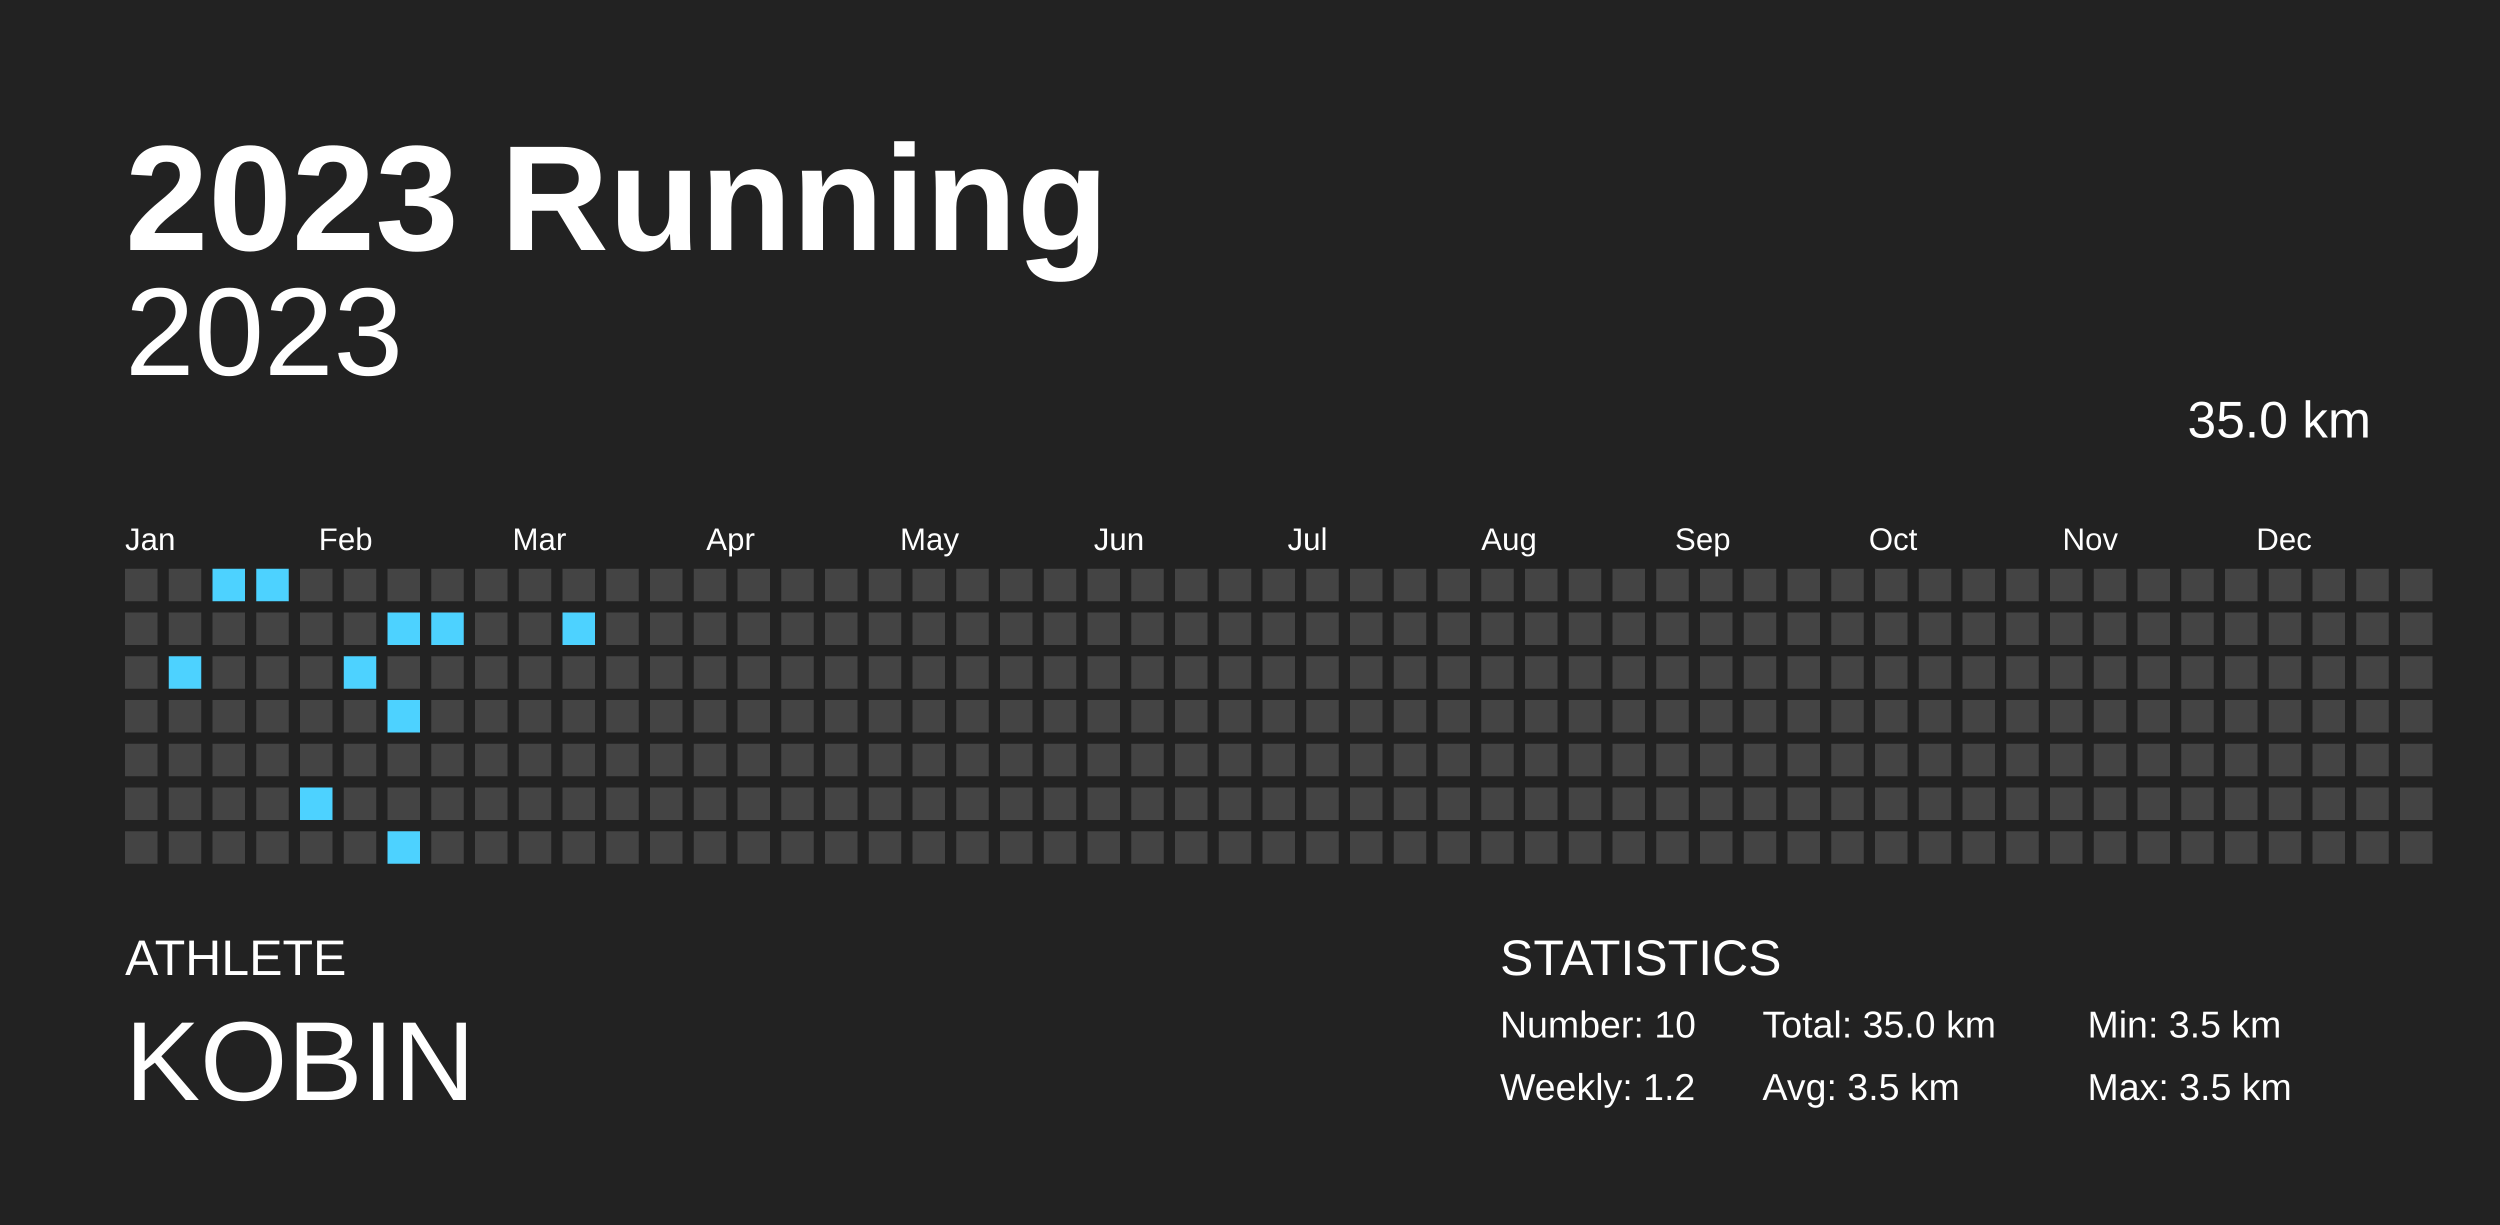
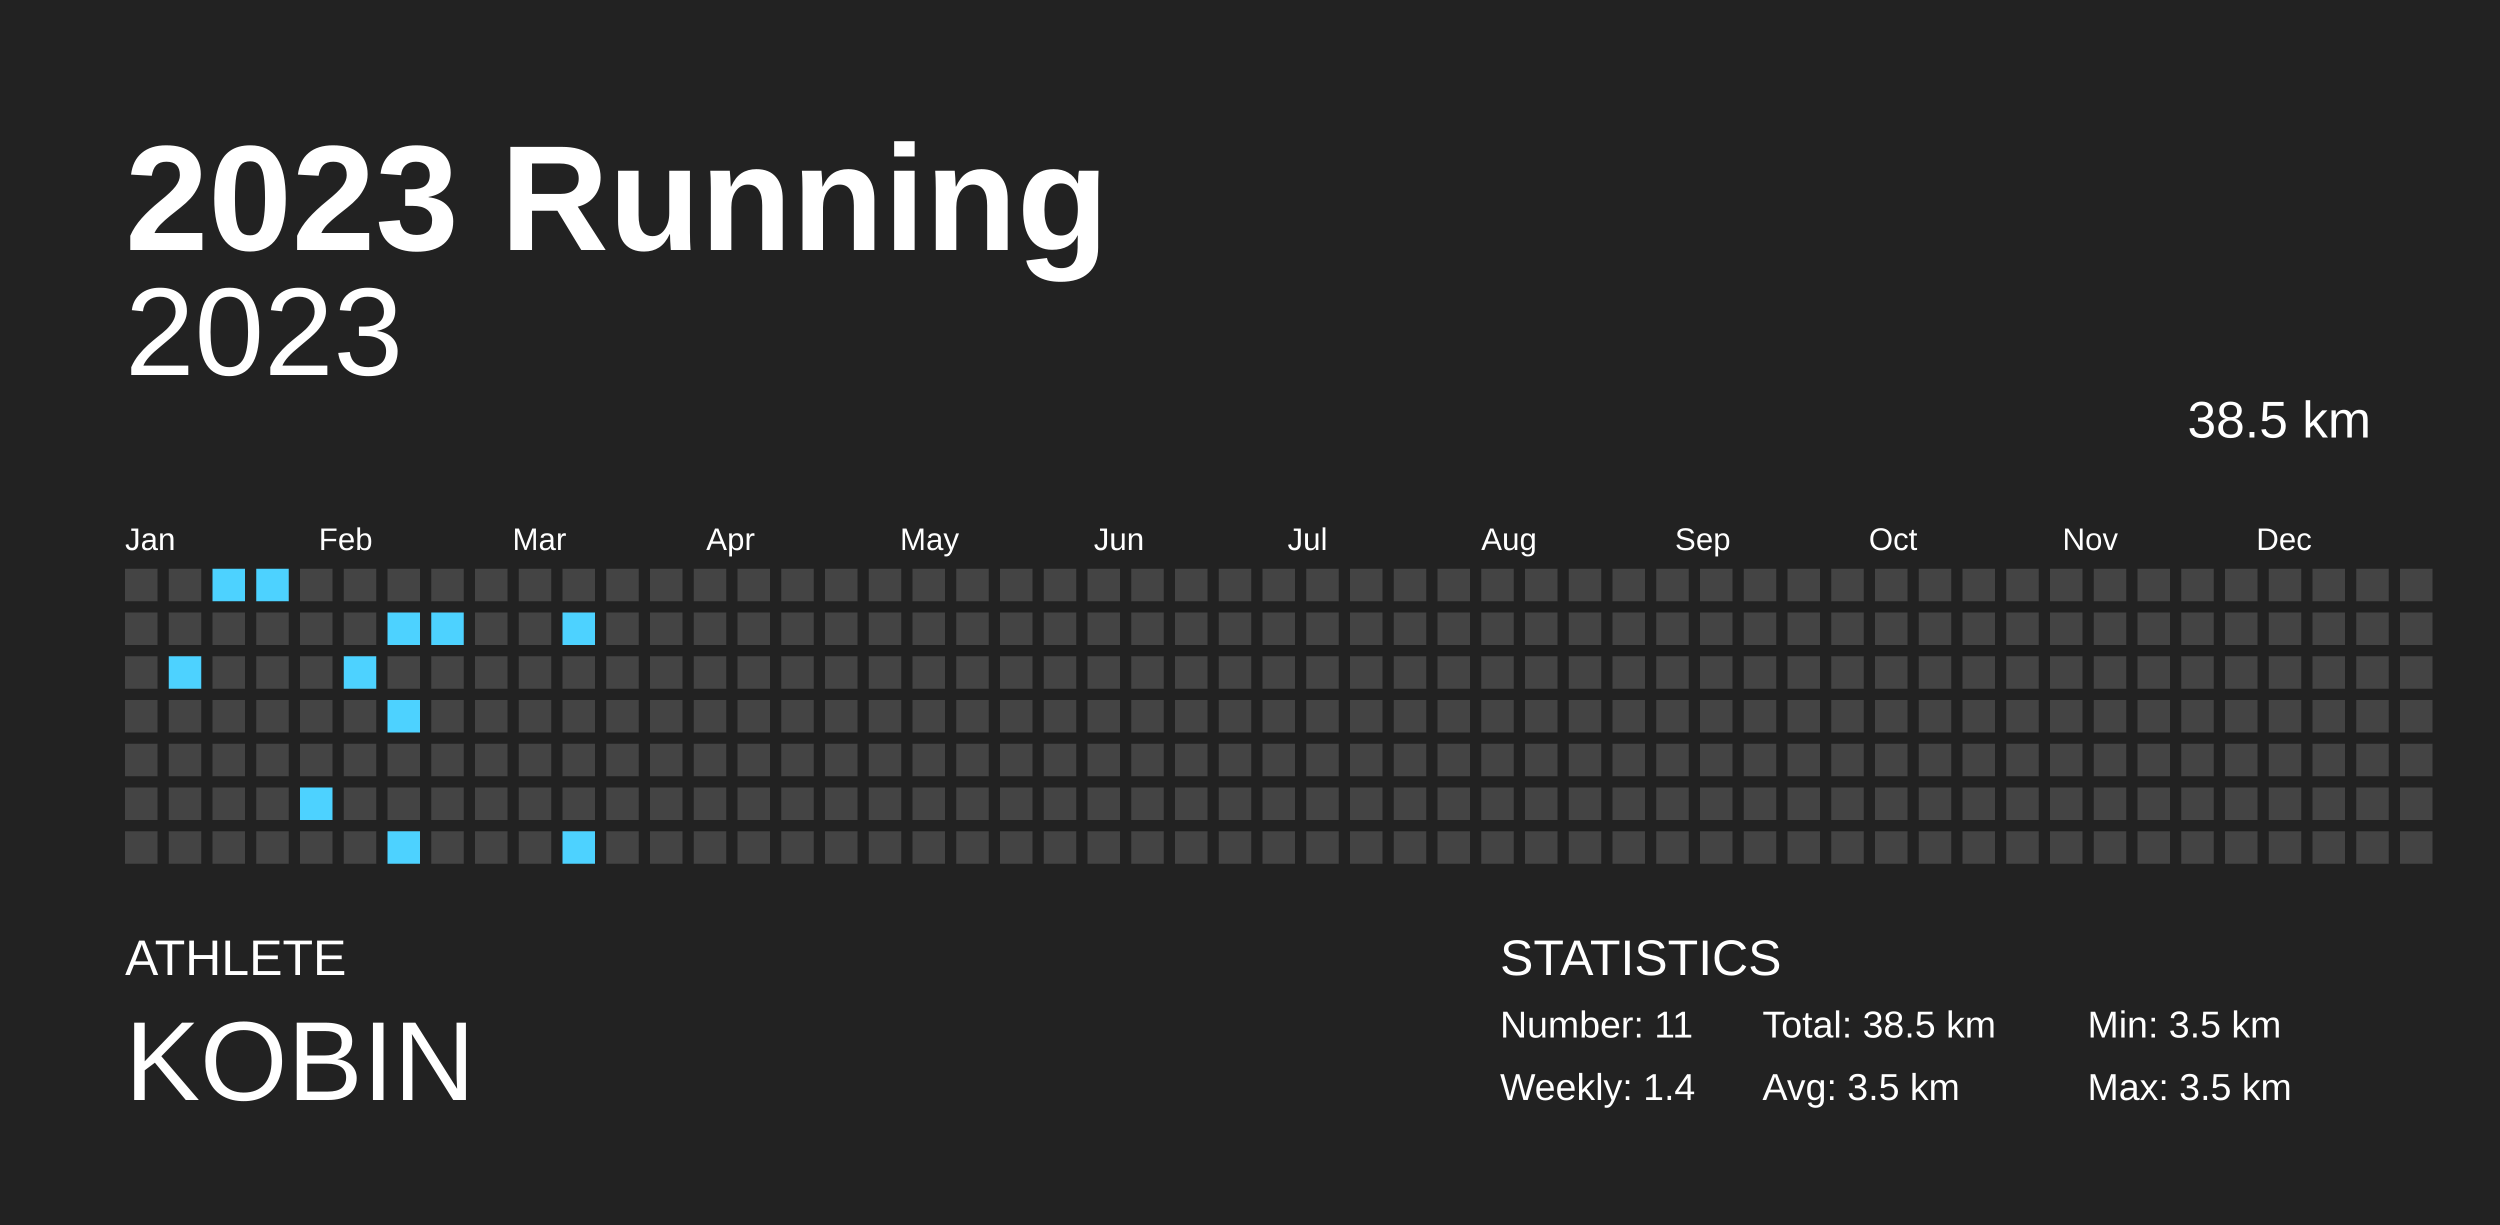
<svg xmlns="http://www.w3.org/2000/svg" baseProfile="full" height="98mm" version="1.1" viewBox="0,0,200,98" width="200mm">
  <defs />
  <rect fill="#222222" height="98" width="200" x="0" y="0" />
  <text fill="#FFFFFF" style="font-size:12px; font-family:Arial; font-weight:bold;" x="10" y="20">2023 Running</text>
  <text fill="#FFFFFF" style="font-size:4px; font-family:Arial" x="10" y="78">ATHLETE</text>
  <text fill="#FFFFFF" style="font-size:9px; font-family:Arial" x="10" y="88">KOBIN</text>
  <text fill="#FFFFFF" style="font-size:4px; font-family:Arial" x="120" y="78">STATISTICS</text>
-   <text fill="#FFFFFF" style="font-size:3px; font-family:Arial" x="120" y="83">Number: 10</text>
-   <text fill="#FFFFFF" style="font-size:3px; font-family:Arial" x="120" y="88">Weekly: 1.2</text>
-   <text fill="#FFFFFF" style="font-size:3px; font-family:Arial" x="141" y="83">Total: 35.0 km</text>
+   <text fill="#FFFFFF" style="font-size:3px; font-family:Arial" x="120" y="83">Number: 11</text>
+   <text fill="#FFFFFF" style="font-size:3px; font-family:Arial" x="120" y="88">Weekly: 1.4</text>
+   <text fill="#FFFFFF" style="font-size:3px; font-family:Arial" x="141" y="83">Total: 38.5 km</text>
  <text fill="#FFFFFF" style="font-size:3px; font-family:Arial" x="141" y="88">Avg: 3.5 km</text>
  <text fill="#FFFFFF" style="font-size:3px; font-family:Arial" x="167" y="83">Min: 3.5 km</text>
  <text fill="#FFFFFF" style="font-size:3px; font-family:Arial" x="167" y="88">Max: 3.5 km</text>
  <text alignment-baseline="hanging" fill="#FFFFFF" style="font-size:10.0px; font-family:Arial;" x="10" y="30">2023</text>
-   <text alignment-baseline="hanging" fill="#FFFFFF" style="font-size:4.125px; font-family:Arial;" x="175" y="35">35.0 km</text>
+   <text alignment-baseline="hanging" fill="#FFFFFF" style="font-size:4.125px; font-family:Arial;" x="175" y="35">38.5 km</text>
  <text fill="#FFFFFF" style="font-size:2.5px; font-family:Arial" x="10.0" y="44">Jan</text>
  <text fill="#FFFFFF" style="font-size:2.5px; font-family:Arial" x="25.5" y="44">Feb</text>
  <text fill="#FFFFFF" style="font-size:2.5px; font-family:Arial" x="41.0" y="44">Mar</text>
  <text fill="#FFFFFF" style="font-size:2.5px; font-family:Arial" x="56.5" y="44">Apr</text>
  <text fill="#FFFFFF" style="font-size:2.5px; font-family:Arial" x="72.0" y="44">May</text>
  <text fill="#FFFFFF" style="font-size:2.5px; font-family:Arial" x="87.5" y="44">Jun</text>
  <text fill="#FFFFFF" style="font-size:2.5px; font-family:Arial" x="103.0" y="44">Jul</text>
  <text fill="#FFFFFF" style="font-size:2.5px; font-family:Arial" x="118.5" y="44">Aug</text>
  <text fill="#FFFFFF" style="font-size:2.5px; font-family:Arial" x="134.0" y="44">Sep</text>
  <text fill="#FFFFFF" style="font-size:2.5px; font-family:Arial" x="149.5" y="44">Oct</text>
  <text fill="#FFFFFF" style="font-size:2.5px; font-family:Arial" x="165.0" y="44">Nov</text>
  <text fill="#FFFFFF" style="font-size:2.5px; font-family:Arial" x="180.5" y="44">Dec</text>
  <rect fill="#444444" height="2.6" width="2.6" x="10.0" y="45.5" />
  <rect fill="#444444" height="2.6" width="2.6" x="10.0" y="49.0" />
  <rect fill="#444444" height="2.6" width="2.6" x="10.0" y="52.5" />
  <rect fill="#444444" height="2.6" width="2.6" x="10.0" y="56.0" />
  <rect fill="#444444" height="2.6" width="2.6" x="10.0" y="59.5" />
  <rect fill="#444444" height="2.6" width="2.6" x="10.0" y="63.0" />
  <rect fill="#444444" height="2.6" width="2.6" x="10.0" y="66.5" />
  <rect fill="#444444" height="2.6" width="2.6" x="13.5" y="45.5" />
  <rect fill="#444444" height="2.6" width="2.6" x="13.5" y="49.0" />
  <rect fill="#4dd2ff" height="2.6" width="2.6" x="13.5" y="52.5" />
  <rect fill="#444444" height="2.6" width="2.6" x="13.5" y="56.0" />
  <rect fill="#444444" height="2.6" width="2.6" x="13.5" y="59.5" />
  <rect fill="#444444" height="2.6" width="2.6" x="13.5" y="63.0" />
  <rect fill="#444444" height="2.6" width="2.6" x="13.5" y="66.5" />
  <rect fill="#4dd2ff" height="2.6" width="2.6" x="17.0" y="45.5" />
  <rect fill="#444444" height="2.6" width="2.6" x="17.0" y="49.0" />
  <rect fill="#444444" height="2.6" width="2.6" x="17.0" y="52.5" />
  <rect fill="#444444" height="2.6" width="2.6" x="17.0" y="56.0" />
  <rect fill="#444444" height="2.6" width="2.6" x="17.0" y="59.5" />
  <rect fill="#444444" height="2.6" width="2.6" x="17.0" y="63.0" />
  <rect fill="#444444" height="2.6" width="2.6" x="17.0" y="66.5" />
  <rect fill="#4dd2ff" height="2.6" width="2.6" x="20.5" y="45.5" />
  <rect fill="#444444" height="2.6" width="2.6" x="20.5" y="49.0" />
  <rect fill="#444444" height="2.6" width="2.6" x="20.5" y="52.5" />
  <rect fill="#444444" height="2.6" width="2.6" x="20.5" y="56.0" />
  <rect fill="#444444" height="2.6" width="2.6" x="20.5" y="59.5" />
  <rect fill="#444444" height="2.6" width="2.6" x="20.5" y="63.0" />
  <rect fill="#444444" height="2.6" width="2.6" x="20.5" y="66.5" />
  <rect fill="#444444" height="2.6" width="2.6" x="24.0" y="45.5" />
  <rect fill="#444444" height="2.6" width="2.6" x="24.0" y="49.0" />
  <rect fill="#444444" height="2.6" width="2.6" x="24.0" y="52.5" />
  <rect fill="#444444" height="2.6" width="2.6" x="24.0" y="56.0" />
  <rect fill="#444444" height="2.6" width="2.6" x="24.0" y="59.5" />
  <rect fill="#4dd2ff" height="2.6" width="2.6" x="24.0" y="63.0" />
  <rect fill="#444444" height="2.6" width="2.6" x="24.0" y="66.5" />
  <rect fill="#444444" height="2.6" width="2.6" x="27.5" y="45.5" />
  <rect fill="#444444" height="2.6" width="2.6" x="27.5" y="49.0" />
  <rect fill="#4dd2ff" height="2.6" width="2.6" x="27.5" y="52.5" />
  <rect fill="#444444" height="2.6" width="2.6" x="27.5" y="56.0" />
  <rect fill="#444444" height="2.6" width="2.6" x="27.5" y="59.5" />
  <rect fill="#444444" height="2.6" width="2.6" x="27.5" y="63.0" />
  <rect fill="#444444" height="2.6" width="2.6" x="27.5" y="66.5" />
  <rect fill="#444444" height="2.6" width="2.6" x="31.0" y="45.5" />
  <rect fill="#4dd2ff" height="2.6" width="2.6" x="31.0" y="49.0" />
  <rect fill="#444444" height="2.6" width="2.6" x="31.0" y="52.5" />
  <rect fill="#4dd2ff" height="2.6" width="2.6" x="31.0" y="56.0" />
  <rect fill="#444444" height="2.6" width="2.6" x="31.0" y="59.5" />
  <rect fill="#444444" height="2.6" width="2.6" x="31.0" y="63.0" />
  <rect fill="#4dd2ff" height="2.6" width="2.6" x="31.0" y="66.5" />
  <rect fill="#444444" height="2.6" width="2.6" x="34.5" y="45.5" />
  <rect fill="#4dd2ff" height="2.6" width="2.6" x="34.5" y="49.0" />
  <rect fill="#444444" height="2.6" width="2.6" x="34.5" y="52.5" />
  <rect fill="#444444" height="2.6" width="2.6" x="34.5" y="56.0" />
  <rect fill="#444444" height="2.6" width="2.6" x="34.5" y="59.5" />
  <rect fill="#444444" height="2.6" width="2.6" x="34.5" y="63.0" />
  <rect fill="#444444" height="2.6" width="2.6" x="34.5" y="66.5" />
  <rect fill="#444444" height="2.6" width="2.6" x="38.0" y="45.5" />
  <rect fill="#444444" height="2.6" width="2.6" x="38.0" y="49.0" />
  <rect fill="#444444" height="2.6" width="2.6" x="38.0" y="52.5" />
  <rect fill="#444444" height="2.6" width="2.6" x="38.0" y="56.0" />
  <rect fill="#444444" height="2.6" width="2.6" x="38.0" y="59.5" />
  <rect fill="#444444" height="2.6" width="2.6" x="38.0" y="63.0" />
  <rect fill="#444444" height="2.6" width="2.6" x="38.0" y="66.5" />
  <rect fill="#444444" height="2.6" width="2.6" x="41.5" y="45.5" />
  <rect fill="#444444" height="2.6" width="2.6" x="41.5" y="49.0" />
  <rect fill="#444444" height="2.6" width="2.6" x="41.5" y="52.5" />
  <rect fill="#444444" height="2.6" width="2.6" x="41.5" y="56.0" />
  <rect fill="#444444" height="2.6" width="2.6" x="41.5" y="59.5" />
  <rect fill="#444444" height="2.6" width="2.6" x="41.5" y="63.0" />
  <rect fill="#444444" height="2.6" width="2.6" x="41.5" y="66.5" />
  <rect fill="#444444" height="2.6" width="2.6" x="45.0" y="45.5" />
  <rect fill="#4dd2ff" height="2.6" width="2.6" x="45.0" y="49.0" />
  <rect fill="#444444" height="2.6" width="2.6" x="45.0" y="52.5" />
  <rect fill="#444444" height="2.6" width="2.6" x="45.0" y="56.0" />
  <rect fill="#444444" height="2.6" width="2.6" x="45.0" y="59.5" />
  <rect fill="#444444" height="2.6" width="2.6" x="45.0" y="63.0" />
-   <rect fill="#444444" height="2.6" width="2.6" x="45.0" y="66.5" />
+   <rect fill="#4dd2ff" height="2.6" width="2.6" x="45.0" y="66.5" />
  <rect fill="#444444" height="2.6" width="2.6" x="48.5" y="45.5" />
  <rect fill="#444444" height="2.6" width="2.6" x="48.5" y="49.0" />
  <rect fill="#444444" height="2.6" width="2.6" x="48.5" y="52.5" />
  <rect fill="#444444" height="2.6" width="2.6" x="48.5" y="56.0" />
  <rect fill="#444444" height="2.6" width="2.6" x="48.5" y="59.5" />
  <rect fill="#444444" height="2.6" width="2.6" x="48.5" y="63.0" />
  <rect fill="#444444" height="2.6" width="2.6" x="48.5" y="66.5" />
  <rect fill="#444444" height="2.6" width="2.6" x="52.0" y="45.5" />
  <rect fill="#444444" height="2.6" width="2.6" x="52.0" y="49.0" />
  <rect fill="#444444" height="2.6" width="2.6" x="52.0" y="52.5" />
  <rect fill="#444444" height="2.6" width="2.6" x="52.0" y="56.0" />
  <rect fill="#444444" height="2.6" width="2.6" x="52.0" y="59.5" />
  <rect fill="#444444" height="2.6" width="2.6" x="52.0" y="63.0" />
  <rect fill="#444444" height="2.6" width="2.6" x="52.0" y="66.5" />
  <rect fill="#444444" height="2.6" width="2.6" x="55.5" y="45.5" />
  <rect fill="#444444" height="2.6" width="2.6" x="55.5" y="49.0" />
  <rect fill="#444444" height="2.6" width="2.6" x="55.5" y="52.5" />
  <rect fill="#444444" height="2.6" width="2.6" x="55.5" y="56.0" />
  <rect fill="#444444" height="2.6" width="2.6" x="55.5" y="59.5" />
  <rect fill="#444444" height="2.6" width="2.6" x="55.5" y="63.0" />
  <rect fill="#444444" height="2.6" width="2.6" x="55.5" y="66.5" />
  <rect fill="#444444" height="2.6" width="2.6" x="59.0" y="45.5" />
  <rect fill="#444444" height="2.6" width="2.6" x="59.0" y="49.0" />
  <rect fill="#444444" height="2.6" width="2.6" x="59.0" y="52.5" />
  <rect fill="#444444" height="2.6" width="2.6" x="59.0" y="56.0" />
  <rect fill="#444444" height="2.6" width="2.6" x="59.0" y="59.5" />
  <rect fill="#444444" height="2.6" width="2.6" x="59.0" y="63.0" />
  <rect fill="#444444" height="2.6" width="2.6" x="59.0" y="66.5" />
  <rect fill="#444444" height="2.6" width="2.6" x="62.5" y="45.5" />
  <rect fill="#444444" height="2.6" width="2.6" x="62.5" y="49.0" />
  <rect fill="#444444" height="2.6" width="2.6" x="62.5" y="52.5" />
  <rect fill="#444444" height="2.6" width="2.6" x="62.5" y="56.0" />
  <rect fill="#444444" height="2.6" width="2.6" x="62.5" y="59.5" />
  <rect fill="#444444" height="2.6" width="2.6" x="62.5" y="63.0" />
  <rect fill="#444444" height="2.6" width="2.6" x="62.5" y="66.5" />
  <rect fill="#444444" height="2.6" width="2.6" x="66.0" y="45.5" />
  <rect fill="#444444" height="2.6" width="2.6" x="66.0" y="49.0" />
  <rect fill="#444444" height="2.6" width="2.6" x="66.0" y="52.5" />
  <rect fill="#444444" height="2.6" width="2.6" x="66.0" y="56.0" />
  <rect fill="#444444" height="2.6" width="2.6" x="66.0" y="59.5" />
  <rect fill="#444444" height="2.6" width="2.6" x="66.0" y="63.0" />
  <rect fill="#444444" height="2.6" width="2.6" x="66.0" y="66.5" />
  <rect fill="#444444" height="2.6" width="2.6" x="69.5" y="45.5" />
  <rect fill="#444444" height="2.6" width="2.6" x="69.5" y="49.0" />
  <rect fill="#444444" height="2.6" width="2.6" x="69.5" y="52.5" />
  <rect fill="#444444" height="2.6" width="2.6" x="69.5" y="56.0" />
  <rect fill="#444444" height="2.6" width="2.6" x="69.5" y="59.5" />
  <rect fill="#444444" height="2.6" width="2.6" x="69.5" y="63.0" />
  <rect fill="#444444" height="2.6" width="2.6" x="69.5" y="66.5" />
  <rect fill="#444444" height="2.6" width="2.6" x="73.0" y="45.5" />
  <rect fill="#444444" height="2.6" width="2.6" x="73.0" y="49.0" />
  <rect fill="#444444" height="2.6" width="2.6" x="73.0" y="52.5" />
  <rect fill="#444444" height="2.6" width="2.6" x="73.0" y="56.0" />
  <rect fill="#444444" height="2.6" width="2.6" x="73.0" y="59.5" />
  <rect fill="#444444" height="2.6" width="2.6" x="73.0" y="63.0" />
  <rect fill="#444444" height="2.6" width="2.6" x="73.0" y="66.5" />
  <rect fill="#444444" height="2.6" width="2.6" x="76.5" y="45.5" />
  <rect fill="#444444" height="2.6" width="2.6" x="76.5" y="49.0" />
  <rect fill="#444444" height="2.6" width="2.6" x="76.5" y="52.5" />
  <rect fill="#444444" height="2.6" width="2.6" x="76.5" y="56.0" />
  <rect fill="#444444" height="2.6" width="2.6" x="76.5" y="59.5" />
  <rect fill="#444444" height="2.6" width="2.6" x="76.5" y="63.0" />
  <rect fill="#444444" height="2.6" width="2.6" x="76.5" y="66.5" />
  <rect fill="#444444" height="2.6" width="2.6" x="80.0" y="45.5" />
  <rect fill="#444444" height="2.6" width="2.6" x="80.0" y="49.0" />
  <rect fill="#444444" height="2.6" width="2.6" x="80.0" y="52.5" />
  <rect fill="#444444" height="2.6" width="2.6" x="80.0" y="56.0" />
  <rect fill="#444444" height="2.6" width="2.6" x="80.0" y="59.5" />
  <rect fill="#444444" height="2.6" width="2.6" x="80.0" y="63.0" />
  <rect fill="#444444" height="2.6" width="2.6" x="80.0" y="66.5" />
  <rect fill="#444444" height="2.6" width="2.6" x="83.5" y="45.5" />
  <rect fill="#444444" height="2.6" width="2.6" x="83.5" y="49.0" />
  <rect fill="#444444" height="2.6" width="2.6" x="83.5" y="52.5" />
  <rect fill="#444444" height="2.6" width="2.6" x="83.5" y="56.0" />
  <rect fill="#444444" height="2.6" width="2.6" x="83.5" y="59.5" />
  <rect fill="#444444" height="2.6" width="2.6" x="83.5" y="63.0" />
  <rect fill="#444444" height="2.6" width="2.6" x="83.5" y="66.5" />
  <rect fill="#444444" height="2.6" width="2.6" x="87.0" y="45.5" />
  <rect fill="#444444" height="2.6" width="2.6" x="87.0" y="49.0" />
  <rect fill="#444444" height="2.6" width="2.6" x="87.0" y="52.5" />
  <rect fill="#444444" height="2.6" width="2.6" x="87.0" y="56.0" />
  <rect fill="#444444" height="2.6" width="2.6" x="87.0" y="59.5" />
  <rect fill="#444444" height="2.6" width="2.6" x="87.0" y="63.0" />
  <rect fill="#444444" height="2.6" width="2.6" x="87.0" y="66.5" />
  <rect fill="#444444" height="2.6" width="2.6" x="90.5" y="45.5" />
  <rect fill="#444444" height="2.6" width="2.6" x="90.5" y="49.0" />
  <rect fill="#444444" height="2.6" width="2.6" x="90.5" y="52.5" />
  <rect fill="#444444" height="2.6" width="2.6" x="90.5" y="56.0" />
  <rect fill="#444444" height="2.6" width="2.6" x="90.5" y="59.5" />
  <rect fill="#444444" height="2.6" width="2.6" x="90.5" y="63.0" />
  <rect fill="#444444" height="2.6" width="2.6" x="90.5" y="66.5" />
  <rect fill="#444444" height="2.6" width="2.6" x="94.0" y="45.5" />
  <rect fill="#444444" height="2.6" width="2.6" x="94.0" y="49.0" />
  <rect fill="#444444" height="2.6" width="2.6" x="94.0" y="52.5" />
  <rect fill="#444444" height="2.6" width="2.6" x="94.0" y="56.0" />
  <rect fill="#444444" height="2.6" width="2.6" x="94.0" y="59.5" />
  <rect fill="#444444" height="2.6" width="2.6" x="94.0" y="63.0" />
  <rect fill="#444444" height="2.6" width="2.6" x="94.0" y="66.5" />
  <rect fill="#444444" height="2.6" width="2.6" x="97.5" y="45.5" />
  <rect fill="#444444" height="2.6" width="2.6" x="97.5" y="49.0" />
  <rect fill="#444444" height="2.6" width="2.6" x="97.5" y="52.5" />
  <rect fill="#444444" height="2.6" width="2.6" x="97.5" y="56.0" />
  <rect fill="#444444" height="2.6" width="2.6" x="97.5" y="59.5" />
  <rect fill="#444444" height="2.6" width="2.6" x="97.5" y="63.0" />
  <rect fill="#444444" height="2.6" width="2.6" x="97.5" y="66.5" />
  <rect fill="#444444" height="2.6" width="2.6" x="101.0" y="45.5" />
  <rect fill="#444444" height="2.6" width="2.6" x="101.0" y="49.0" />
  <rect fill="#444444" height="2.6" width="2.6" x="101.0" y="52.5" />
  <rect fill="#444444" height="2.6" width="2.6" x="101.0" y="56.0" />
  <rect fill="#444444" height="2.6" width="2.6" x="101.0" y="59.5" />
  <rect fill="#444444" height="2.6" width="2.6" x="101.0" y="63.0" />
  <rect fill="#444444" height="2.6" width="2.6" x="101.0" y="66.5" />
  <rect fill="#444444" height="2.6" width="2.6" x="104.5" y="45.5" />
  <rect fill="#444444" height="2.6" width="2.6" x="104.5" y="49.0" />
  <rect fill="#444444" height="2.6" width="2.6" x="104.5" y="52.5" />
  <rect fill="#444444" height="2.6" width="2.6" x="104.5" y="56.0" />
  <rect fill="#444444" height="2.6" width="2.6" x="104.5" y="59.5" />
  <rect fill="#444444" height="2.6" width="2.6" x="104.5" y="63.0" />
  <rect fill="#444444" height="2.6" width="2.6" x="104.5" y="66.5" />
  <rect fill="#444444" height="2.6" width="2.6" x="108.0" y="45.5" />
  <rect fill="#444444" height="2.6" width="2.6" x="108.0" y="49.0" />
  <rect fill="#444444" height="2.6" width="2.6" x="108.0" y="52.5" />
  <rect fill="#444444" height="2.6" width="2.6" x="108.0" y="56.0" />
  <rect fill="#444444" height="2.6" width="2.6" x="108.0" y="59.5" />
  <rect fill="#444444" height="2.6" width="2.6" x="108.0" y="63.0" />
  <rect fill="#444444" height="2.6" width="2.6" x="108.0" y="66.5" />
  <rect fill="#444444" height="2.6" width="2.6" x="111.5" y="45.5" />
  <rect fill="#444444" height="2.6" width="2.6" x="111.5" y="49.0" />
  <rect fill="#444444" height="2.6" width="2.6" x="111.5" y="52.5" />
  <rect fill="#444444" height="2.6" width="2.6" x="111.5" y="56.0" />
  <rect fill="#444444" height="2.6" width="2.6" x="111.5" y="59.5" />
  <rect fill="#444444" height="2.6" width="2.6" x="111.5" y="63.0" />
  <rect fill="#444444" height="2.6" width="2.6" x="111.5" y="66.5" />
  <rect fill="#444444" height="2.6" width="2.6" x="115.0" y="45.5" />
  <rect fill="#444444" height="2.6" width="2.6" x="115.0" y="49.0" />
  <rect fill="#444444" height="2.6" width="2.6" x="115.0" y="52.5" />
  <rect fill="#444444" height="2.6" width="2.6" x="115.0" y="56.0" />
  <rect fill="#444444" height="2.6" width="2.6" x="115.0" y="59.5" />
  <rect fill="#444444" height="2.6" width="2.6" x="115.0" y="63.0" />
  <rect fill="#444444" height="2.6" width="2.6" x="115.0" y="66.5" />
  <rect fill="#444444" height="2.6" width="2.6" x="118.5" y="45.5" />
  <rect fill="#444444" height="2.6" width="2.6" x="118.5" y="49.0" />
  <rect fill="#444444" height="2.6" width="2.6" x="118.5" y="52.5" />
  <rect fill="#444444" height="2.6" width="2.6" x="118.5" y="56.0" />
  <rect fill="#444444" height="2.6" width="2.6" x="118.5" y="59.5" />
  <rect fill="#444444" height="2.6" width="2.6" x="118.5" y="63.0" />
  <rect fill="#444444" height="2.6" width="2.6" x="118.5" y="66.5" />
  <rect fill="#444444" height="2.6" width="2.6" x="122.0" y="45.5" />
  <rect fill="#444444" height="2.6" width="2.6" x="122.0" y="49.0" />
  <rect fill="#444444" height="2.6" width="2.6" x="122.0" y="52.5" />
  <rect fill="#444444" height="2.6" width="2.6" x="122.0" y="56.0" />
  <rect fill="#444444" height="2.6" width="2.6" x="122.0" y="59.5" />
  <rect fill="#444444" height="2.6" width="2.6" x="122.0" y="63.0" />
  <rect fill="#444444" height="2.6" width="2.6" x="122.0" y="66.5" />
  <rect fill="#444444" height="2.6" width="2.6" x="125.5" y="45.5" />
  <rect fill="#444444" height="2.6" width="2.6" x="125.5" y="49.0" />
  <rect fill="#444444" height="2.6" width="2.6" x="125.5" y="52.5" />
  <rect fill="#444444" height="2.6" width="2.6" x="125.5" y="56.0" />
  <rect fill="#444444" height="2.6" width="2.6" x="125.5" y="59.5" />
  <rect fill="#444444" height="2.6" width="2.6" x="125.5" y="63.0" />
  <rect fill="#444444" height="2.6" width="2.6" x="125.5" y="66.5" />
  <rect fill="#444444" height="2.6" width="2.6" x="129.0" y="45.5" />
  <rect fill="#444444" height="2.6" width="2.6" x="129.0" y="49.0" />
  <rect fill="#444444" height="2.6" width="2.6" x="129.0" y="52.5" />
  <rect fill="#444444" height="2.6" width="2.6" x="129.0" y="56.0" />
  <rect fill="#444444" height="2.6" width="2.6" x="129.0" y="59.5" />
  <rect fill="#444444" height="2.6" width="2.6" x="129.0" y="63.0" />
  <rect fill="#444444" height="2.6" width="2.6" x="129.0" y="66.5" />
  <rect fill="#444444" height="2.6" width="2.6" x="132.5" y="45.5" />
  <rect fill="#444444" height="2.6" width="2.6" x="132.5" y="49.0" />
  <rect fill="#444444" height="2.6" width="2.6" x="132.5" y="52.5" />
  <rect fill="#444444" height="2.6" width="2.6" x="132.5" y="56.0" />
  <rect fill="#444444" height="2.6" width="2.6" x="132.5" y="59.5" />
  <rect fill="#444444" height="2.6" width="2.6" x="132.5" y="63.0" />
  <rect fill="#444444" height="2.6" width="2.6" x="132.5" y="66.5" />
  <rect fill="#444444" height="2.6" width="2.6" x="136.0" y="45.5" />
  <rect fill="#444444" height="2.6" width="2.6" x="136.0" y="49.0" />
  <rect fill="#444444" height="2.6" width="2.6" x="136.0" y="52.5" />
  <rect fill="#444444" height="2.6" width="2.6" x="136.0" y="56.0" />
  <rect fill="#444444" height="2.6" width="2.6" x="136.0" y="59.5" />
  <rect fill="#444444" height="2.6" width="2.6" x="136.0" y="63.0" />
  <rect fill="#444444" height="2.6" width="2.6" x="136.0" y="66.5" />
  <rect fill="#444444" height="2.6" width="2.6" x="139.5" y="45.5" />
  <rect fill="#444444" height="2.6" width="2.6" x="139.5" y="49.0" />
  <rect fill="#444444" height="2.6" width="2.6" x="139.5" y="52.5" />
  <rect fill="#444444" height="2.6" width="2.6" x="139.5" y="56.0" />
  <rect fill="#444444" height="2.6" width="2.6" x="139.5" y="59.5" />
  <rect fill="#444444" height="2.6" width="2.6" x="139.5" y="63.0" />
  <rect fill="#444444" height="2.6" width="2.6" x="139.5" y="66.5" />
  <rect fill="#444444" height="2.6" width="2.6" x="143.0" y="45.5" />
  <rect fill="#444444" height="2.6" width="2.6" x="143.0" y="49.0" />
  <rect fill="#444444" height="2.6" width="2.6" x="143.0" y="52.5" />
  <rect fill="#444444" height="2.6" width="2.6" x="143.0" y="56.0" />
  <rect fill="#444444" height="2.6" width="2.6" x="143.0" y="59.5" />
  <rect fill="#444444" height="2.6" width="2.6" x="143.0" y="63.0" />
  <rect fill="#444444" height="2.6" width="2.6" x="143.0" y="66.5" />
  <rect fill="#444444" height="2.6" width="2.6" x="146.5" y="45.5" />
  <rect fill="#444444" height="2.6" width="2.6" x="146.5" y="49.0" />
  <rect fill="#444444" height="2.6" width="2.6" x="146.5" y="52.5" />
  <rect fill="#444444" height="2.6" width="2.6" x="146.5" y="56.0" />
  <rect fill="#444444" height="2.6" width="2.6" x="146.5" y="59.5" />
  <rect fill="#444444" height="2.6" width="2.6" x="146.5" y="63.0" />
  <rect fill="#444444" height="2.6" width="2.6" x="146.5" y="66.5" />
  <rect fill="#444444" height="2.6" width="2.6" x="150.0" y="45.5" />
  <rect fill="#444444" height="2.6" width="2.6" x="150.0" y="49.0" />
  <rect fill="#444444" height="2.6" width="2.6" x="150.0" y="52.5" />
  <rect fill="#444444" height="2.6" width="2.6" x="150.0" y="56.0" />
  <rect fill="#444444" height="2.6" width="2.6" x="150.0" y="59.5" />
  <rect fill="#444444" height="2.6" width="2.6" x="150.0" y="63.0" />
  <rect fill="#444444" height="2.6" width="2.6" x="150.0" y="66.5" />
  <rect fill="#444444" height="2.6" width="2.6" x="153.5" y="45.5" />
  <rect fill="#444444" height="2.6" width="2.6" x="153.5" y="49.0" />
  <rect fill="#444444" height="2.6" width="2.6" x="153.5" y="52.5" />
  <rect fill="#444444" height="2.6" width="2.6" x="153.5" y="56.0" />
  <rect fill="#444444" height="2.6" width="2.6" x="153.5" y="59.5" />
  <rect fill="#444444" height="2.6" width="2.6" x="153.5" y="63.0" />
  <rect fill="#444444" height="2.6" width="2.6" x="153.5" y="66.5" />
  <rect fill="#444444" height="2.6" width="2.6" x="157.0" y="45.5" />
  <rect fill="#444444" height="2.6" width="2.6" x="157.0" y="49.0" />
  <rect fill="#444444" height="2.6" width="2.6" x="157.0" y="52.5" />
  <rect fill="#444444" height="2.6" width="2.6" x="157.0" y="56.0" />
  <rect fill="#444444" height="2.6" width="2.6" x="157.0" y="59.5" />
  <rect fill="#444444" height="2.6" width="2.6" x="157.0" y="63.0" />
  <rect fill="#444444" height="2.6" width="2.6" x="157.0" y="66.5" />
  <rect fill="#444444" height="2.6" width="2.6" x="160.5" y="45.5" />
  <rect fill="#444444" height="2.6" width="2.6" x="160.5" y="49.0" />
  <rect fill="#444444" height="2.6" width="2.6" x="160.5" y="52.5" />
  <rect fill="#444444" height="2.6" width="2.6" x="160.5" y="56.0" />
  <rect fill="#444444" height="2.6" width="2.6" x="160.5" y="59.5" />
  <rect fill="#444444" height="2.6" width="2.6" x="160.5" y="63.0" />
  <rect fill="#444444" height="2.6" width="2.6" x="160.5" y="66.5" />
  <rect fill="#444444" height="2.6" width="2.6" x="164.0" y="45.5" />
  <rect fill="#444444" height="2.6" width="2.6" x="164.0" y="49.0" />
  <rect fill="#444444" height="2.6" width="2.6" x="164.0" y="52.5" />
  <rect fill="#444444" height="2.6" width="2.6" x="164.0" y="56.0" />
  <rect fill="#444444" height="2.6" width="2.6" x="164.0" y="59.5" />
  <rect fill="#444444" height="2.6" width="2.6" x="164.0" y="63.0" />
  <rect fill="#444444" height="2.6" width="2.6" x="164.0" y="66.5" />
  <rect fill="#444444" height="2.6" width="2.6" x="167.5" y="45.5" />
  <rect fill="#444444" height="2.6" width="2.6" x="167.5" y="49.0" />
  <rect fill="#444444" height="2.6" width="2.6" x="167.5" y="52.5" />
  <rect fill="#444444" height="2.6" width="2.6" x="167.5" y="56.0" />
  <rect fill="#444444" height="2.6" width="2.6" x="167.5" y="59.5" />
  <rect fill="#444444" height="2.6" width="2.6" x="167.5" y="63.0" />
  <rect fill="#444444" height="2.6" width="2.6" x="167.5" y="66.5" />
  <rect fill="#444444" height="2.6" width="2.6" x="171.0" y="45.5" />
  <rect fill="#444444" height="2.6" width="2.6" x="171.0" y="49.0" />
  <rect fill="#444444" height="2.6" width="2.6" x="171.0" y="52.5" />
  <rect fill="#444444" height="2.6" width="2.6" x="171.0" y="56.0" />
  <rect fill="#444444" height="2.6" width="2.6" x="171.0" y="59.5" />
  <rect fill="#444444" height="2.6" width="2.6" x="171.0" y="63.0" />
  <rect fill="#444444" height="2.6" width="2.6" x="171.0" y="66.5" />
  <rect fill="#444444" height="2.6" width="2.6" x="174.5" y="45.5" />
  <rect fill="#444444" height="2.6" width="2.6" x="174.5" y="49.0" />
  <rect fill="#444444" height="2.6" width="2.6" x="174.5" y="52.5" />
  <rect fill="#444444" height="2.6" width="2.6" x="174.5" y="56.0" />
  <rect fill="#444444" height="2.6" width="2.6" x="174.5" y="59.5" />
  <rect fill="#444444" height="2.6" width="2.6" x="174.5" y="63.0" />
  <rect fill="#444444" height="2.6" width="2.6" x="174.5" y="66.5" />
  <rect fill="#444444" height="2.6" width="2.6" x="178.0" y="45.5" />
  <rect fill="#444444" height="2.6" width="2.6" x="178.0" y="49.0" />
  <rect fill="#444444" height="2.6" width="2.6" x="178.0" y="52.5" />
  <rect fill="#444444" height="2.6" width="2.6" x="178.0" y="56.0" />
  <rect fill="#444444" height="2.6" width="2.6" x="178.0" y="59.5" />
  <rect fill="#444444" height="2.6" width="2.6" x="178.0" y="63.0" />
  <rect fill="#444444" height="2.6" width="2.6" x="178.0" y="66.5" />
  <rect fill="#444444" height="2.6" width="2.6" x="181.5" y="45.5" />
  <rect fill="#444444" height="2.6" width="2.6" x="181.5" y="49.0" />
  <rect fill="#444444" height="2.6" width="2.6" x="181.5" y="52.5" />
  <rect fill="#444444" height="2.6" width="2.6" x="181.5" y="56.0" />
  <rect fill="#444444" height="2.6" width="2.6" x="181.5" y="59.5" />
  <rect fill="#444444" height="2.6" width="2.6" x="181.5" y="63.0" />
  <rect fill="#444444" height="2.6" width="2.6" x="181.5" y="66.5" />
  <rect fill="#444444" height="2.6" width="2.6" x="185.0" y="45.5" />
  <rect fill="#444444" height="2.6" width="2.6" x="185.0" y="49.0" />
  <rect fill="#444444" height="2.6" width="2.6" x="185.0" y="52.5" />
  <rect fill="#444444" height="2.6" width="2.6" x="185.0" y="56.0" />
  <rect fill="#444444" height="2.6" width="2.6" x="185.0" y="59.5" />
  <rect fill="#444444" height="2.6" width="2.6" x="185.0" y="63.0" />
  <rect fill="#444444" height="2.6" width="2.6" x="185.0" y="66.5" />
  <rect fill="#444444" height="2.6" width="2.6" x="188.5" y="45.5" />
  <rect fill="#444444" height="2.6" width="2.6" x="188.5" y="49.0" />
  <rect fill="#444444" height="2.6" width="2.6" x="188.5" y="52.5" />
  <rect fill="#444444" height="2.6" width="2.6" x="188.5" y="56.0" />
  <rect fill="#444444" height="2.6" width="2.6" x="188.5" y="59.5" />
  <rect fill="#444444" height="2.6" width="2.6" x="188.5" y="63.0" />
  <rect fill="#444444" height="2.6" width="2.6" x="188.5" y="66.5" />
  <rect fill="#444444" height="2.6" width="2.6" x="192.0" y="45.5" />
  <rect fill="#444444" height="2.6" width="2.6" x="192.0" y="49.0" />
  <rect fill="#444444" height="2.6" width="2.6" x="192.0" y="52.5" />
  <rect fill="#444444" height="2.6" width="2.6" x="192.0" y="56.0" />
  <rect fill="#444444" height="2.6" width="2.6" x="192.0" y="59.5" />
  <rect fill="#444444" height="2.6" width="2.6" x="192.0" y="63.0" />
  <rect fill="#444444" height="2.6" width="2.6" x="192.0" y="66.5" />
</svg>
